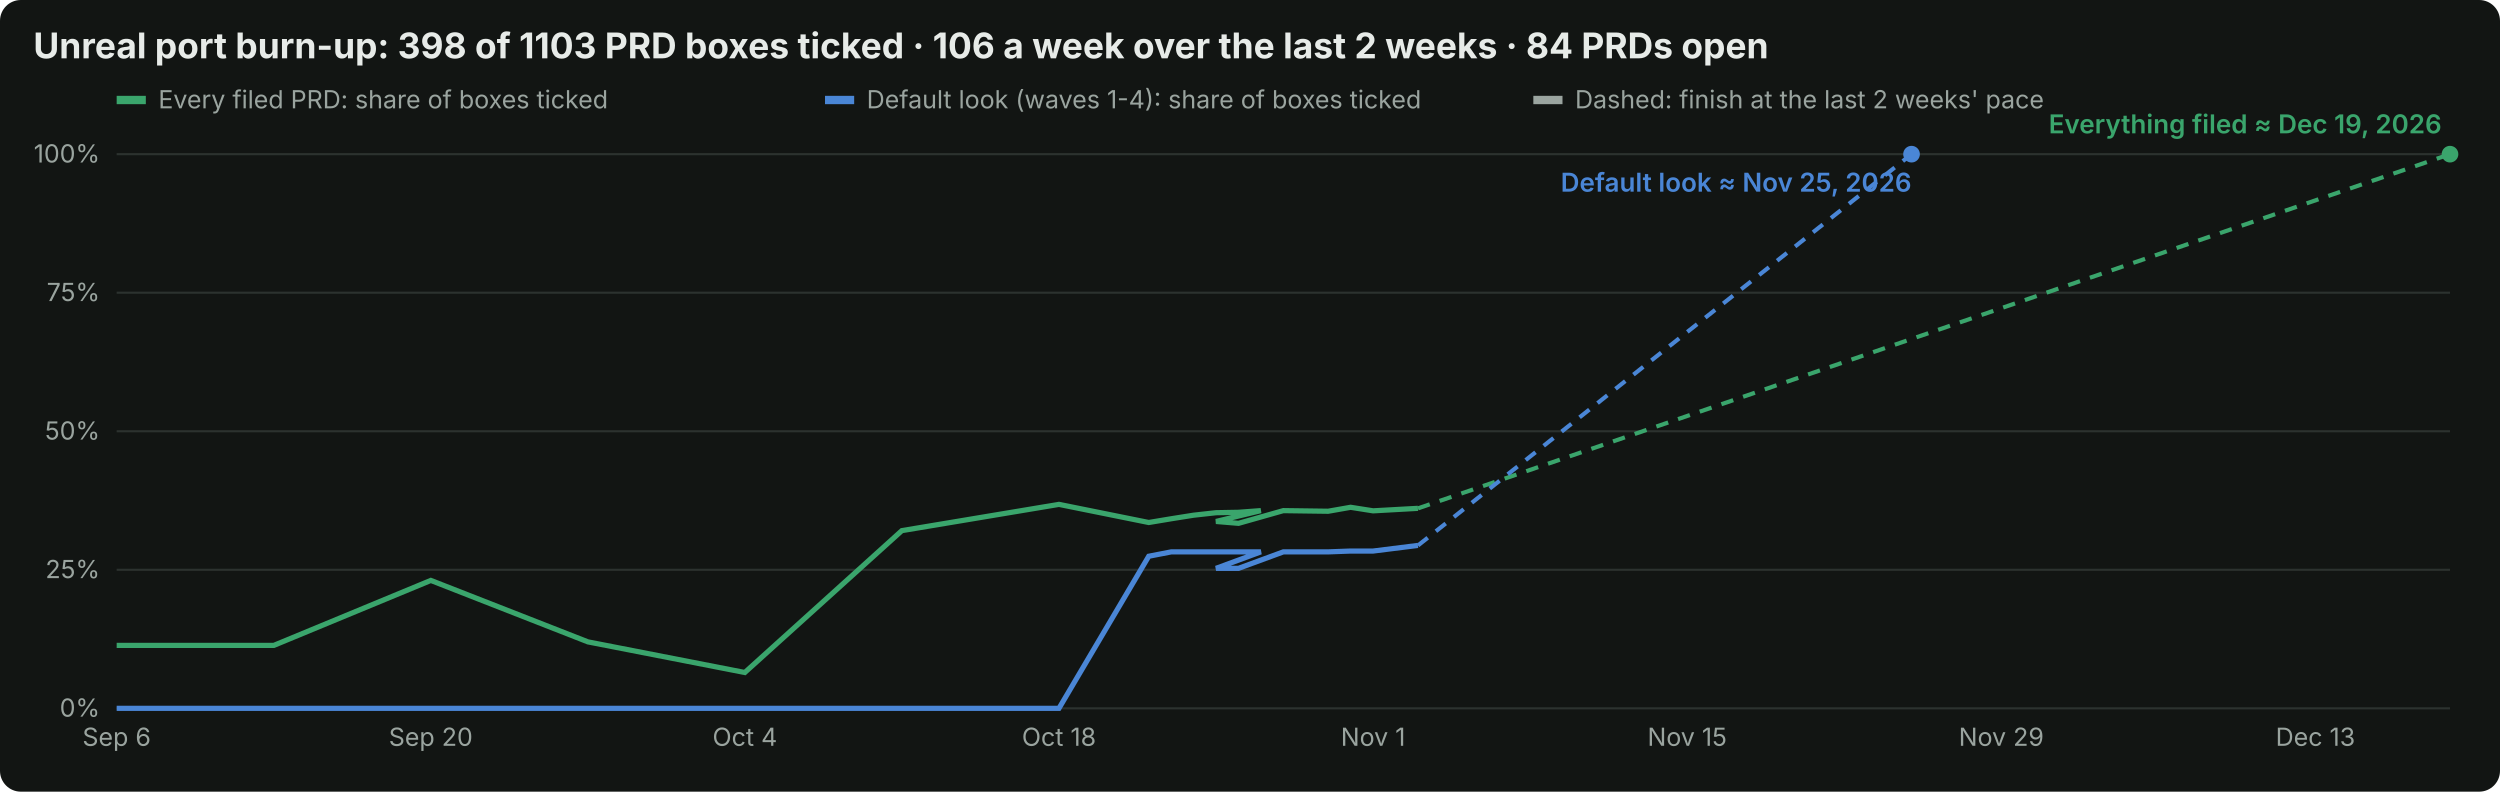
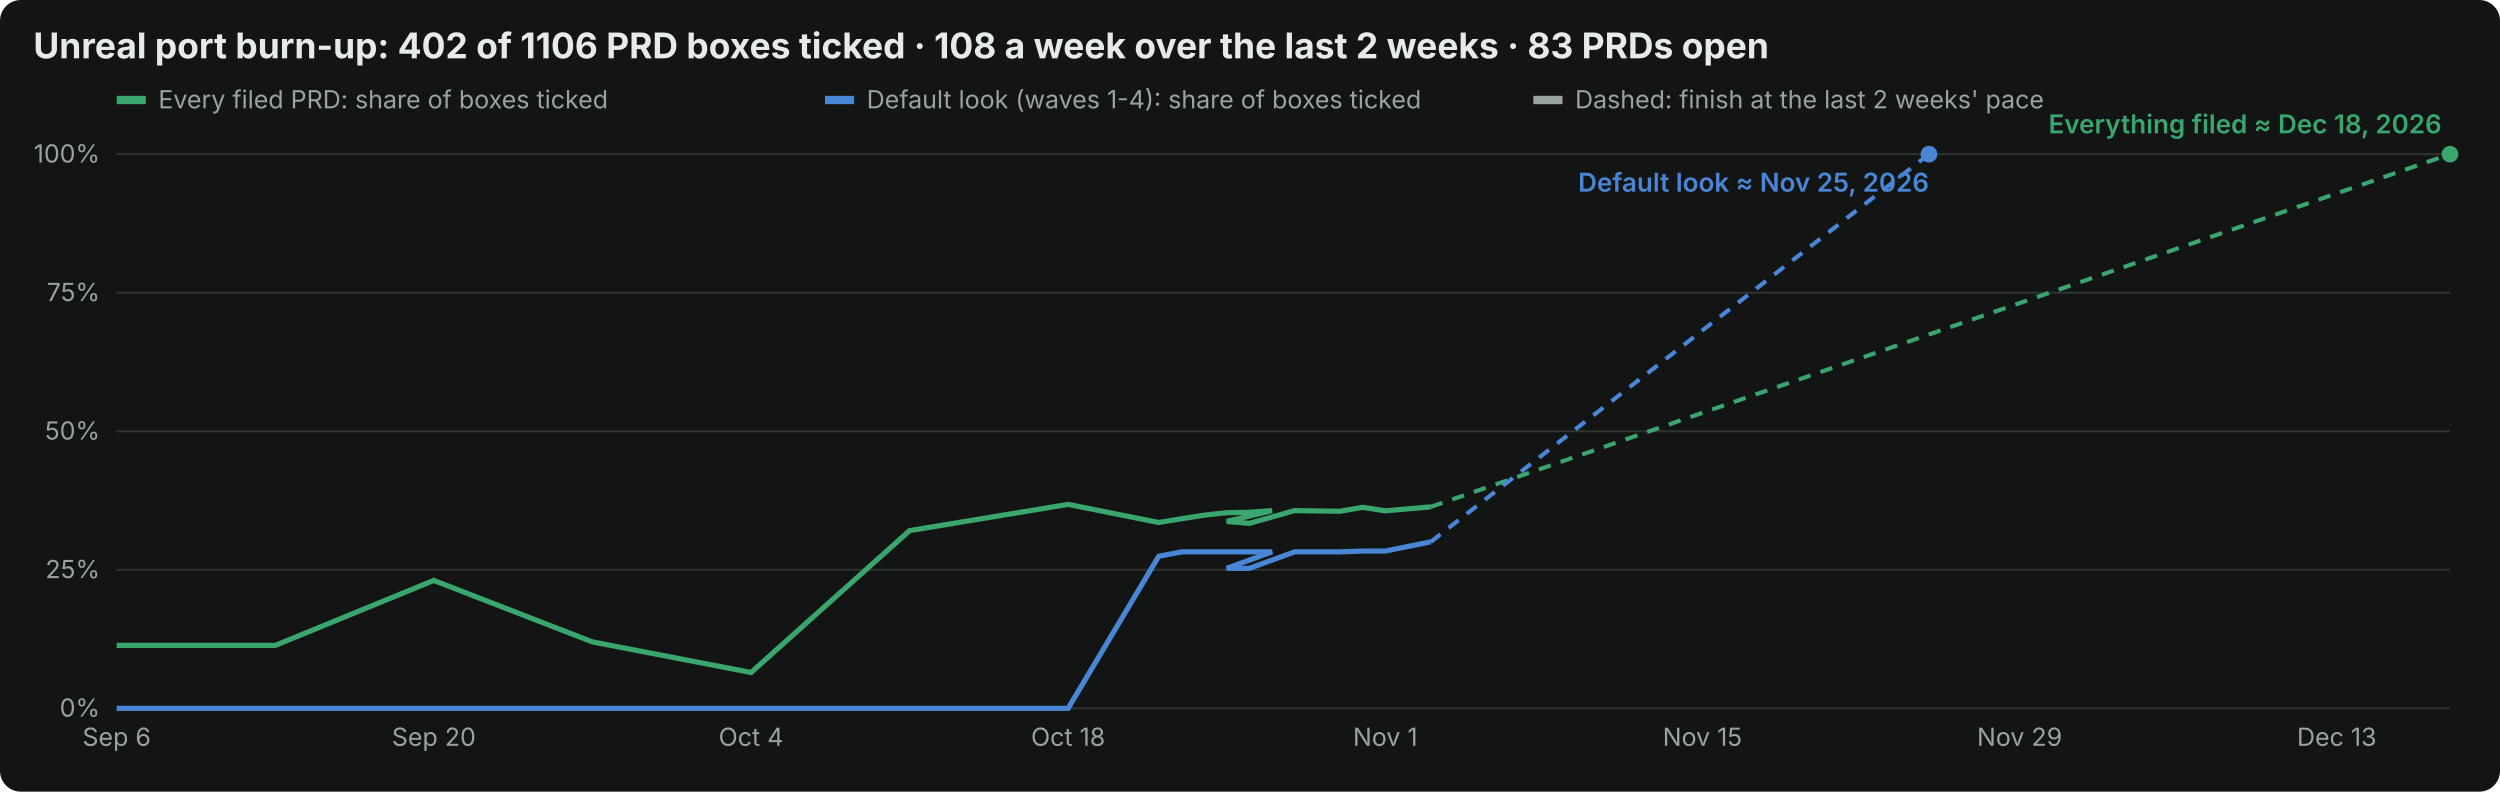
<svg xmlns="http://www.w3.org/2000/svg" viewBox="0 0 1200 380" width="1200" height="380" font-family="system-ui, -apple-system, Segoe UI, sans-serif">
  <style>.h{fill:#e7ebe8;font-size:17px;font-weight:700}.t{fill:#9aa49f;font-size:12px}.e{font-size:12.5px;font-weight:600}</style>
  <rect width="1200" height="380" rx="10" fill="#121513" />
-   <text x="16" y="28" class="h">Unreal port burn-up: 398 of 1103 PRD boxes ticked · 106 a week over the last 2 weeks · 84 PRDs open</text>
+   <text x="16" y="28" class="h">Unreal port burn-up: 402 of 1106 PRD boxes ticked · 108 a week over the last 2 weeks · 83 PRDs open</text>
  <rect x="56" y="46" width="14" height="4" fill="#3aa56c" />
  <text x="76" y="52" class="t">Every filed PRD: share of boxes ticked</text>
  <rect x="396" y="46" width="14" height="4" fill="#4a86d6" />
  <text x="416" y="52" class="t">Default look (waves 1-4): share of boxes ticked</text>
  <rect x="736" y="46" width="14" height="4" fill="#9aa49f" />
  <text x="756" y="52" class="t">Dashed: finish at the last 2 weeks' pace</text>
  <line x1="56" x2="1176" y1="340" y2="340" stroke="#2c322f" />
  <text x="48" y="344" class="t" text-anchor="end">0%</text>
  <line x1="56" x2="1176" y1="273.5" y2="273.5" stroke="#2c322f" />
  <text x="48" y="277.5" class="t" text-anchor="end">25%</text>
  <line x1="56" x2="1176" y1="207" y2="207" stroke="#2c322f" />
  <text x="48" y="211" class="t" text-anchor="end">50%</text>
  <line x1="56" x2="1176" y1="140.5" y2="140.5" stroke="#2c322f" />
  <text x="48" y="144.5" class="t" text-anchor="end">75%</text>
  <line x1="56" x2="1176" y1="74" y2="74" stroke="#2c322f" />
  <text x="48" y="78" class="t" text-anchor="end">100%</text>
  <text x="56" y="358" class="t" text-anchor="middle">Sep 6</text>
-   <text x="206.769" y="358" class="t" text-anchor="middle">Sep 20</text>
-   <text x="357.538" y="358" class="t" text-anchor="middle">Oct 4</text>
-   <text x="508.308" y="358" class="t" text-anchor="middle">Oct 18</text>
-   <text x="659.077" y="358" class="t" text-anchor="middle">Nov 1</text>
-   <text x="809.846" y="358" class="t" text-anchor="middle">Nov 15</text>
-   <text x="960.615" y="358" class="t" text-anchor="middle">Nov 29</text>
-   <text x="1111.385" y="358" class="t" text-anchor="middle">Dec 13</text>
-   <path d="M56.0,309.8L131.4,309.8L206.8,278.6L282.2,308.1L357.5,322.8L432.9,254.7L508.3,242.1L551.4,250.8L562.2,249.0L572.9,247.3L583.7,246.1L594.5,245.9L605.2,245.1L583.7,250.3L594.5,251.2L616.0,245.1L637.5,245.4L648.3,243.5L659.1,245.2L680.6,244.0" stroke="#3aa56c" stroke-width="2.5" fill="none" />
-   <path d="M56.0,340.0L131.4,340.0L206.8,340.0L282.2,340.0L357.5,340.0L432.9,340.0L508.3,340.0L551.4,267.0L562.2,264.9L572.9,264.9L583.7,264.9L594.5,264.9L605.2,264.9L583.7,272.8L594.5,272.8L616.0,264.9L637.5,264.9L648.3,264.5L659.1,264.5L680.6,261.8" stroke="#4a86d6" stroke-width="2.5" fill="none" />
-   <path d="M680.615,244.018L1176,74" stroke="#3aa56c" stroke-width="2" stroke-dasharray="6 5" fill="none" />
+   <text x="208.233" y="358" class="t" text-anchor="middle">Sep 20</text>
+   <text x="360.466" y="358" class="t" text-anchor="middle">Oct 4</text>
+   <text x="512.699" y="358" class="t" text-anchor="middle">Oct 18</text>
+   <text x="664.932" y="358" class="t" text-anchor="middle">Nov 1</text>
+   <text x="817.165" y="358" class="t" text-anchor="middle">Nov 15</text>
+   <text x="969.398" y="358" class="t" text-anchor="middle">Nov 29</text>
+   <text x="1121.631" y="358" class="t" text-anchor="middle">Dec 13</text>
+   <path d="M56.0,309.8L132.1,309.8L208.2,278.6L284.3,308.1L360.5,322.8L436.6,254.7L512.7,242.1L556.2,250.8L567.1,249.0L577.9,247.3L588.8,246.1L599.7,245.9L610.6,245.1L588.8,250.3L599.7,251.2L621.4,245.1L643.2,245.4L654.1,243.5L664.9,245.2L686.7,243.3" stroke="#3aa56c" stroke-width="2.5" fill="none" />
+   <path d="M56.0,340.0L132.1,340.0L208.2,340.0L284.3,340.0L360.5,340.0L436.6,340.0L512.7,340.0L556.2,267.0L567.1,264.9L577.9,264.9L588.8,264.9L599.7,264.9L610.6,264.9L588.8,272.8L599.7,272.8L621.4,264.9L643.2,264.9L654.1,264.5L664.9,264.5L686.7,260.1" stroke="#4a86d6" stroke-width="2.5" fill="none" />
+   <path d="M686.68,243.316L1176,74" stroke="#3aa56c" stroke-width="2" stroke-dasharray="6 5" fill="none" />
  <circle cx="1176" cy="74" r="4" fill="#3aa56c" />
-   <text x="1172" y="64" class="e" fill="#3aa56c" text-anchor="end">Everything filed ≈ Dec 19, 2026</text>
-   <path d="M680.615,261.829L917.538,74" stroke="#4a86d6" stroke-width="2" stroke-dasharray="6 5" fill="none" />
-   <circle cx="917.538" cy="74" r="4" fill="#4a86d6" />
-   <text x="917.538" y="92" class="e" fill="#4a86d6" text-anchor="end">Default look ≈ Nov 25, 2026</text>
+   <text x="1172" y="64" class="e" fill="#3aa56c" text-anchor="end">Everything filed ≈ Dec 18, 2026</text>
+   <path d="M686.68,260.146L925.903,74" stroke="#4a86d6" stroke-width="2" stroke-dasharray="6 5" fill="none" />
+   <circle cx="925.903" cy="74" r="4" fill="#4a86d6" />
+   <text x="925.903" y="92" class="e" fill="#4a86d6" text-anchor="end">Default look ≈ Nov 25, 2026</text>
</svg>
